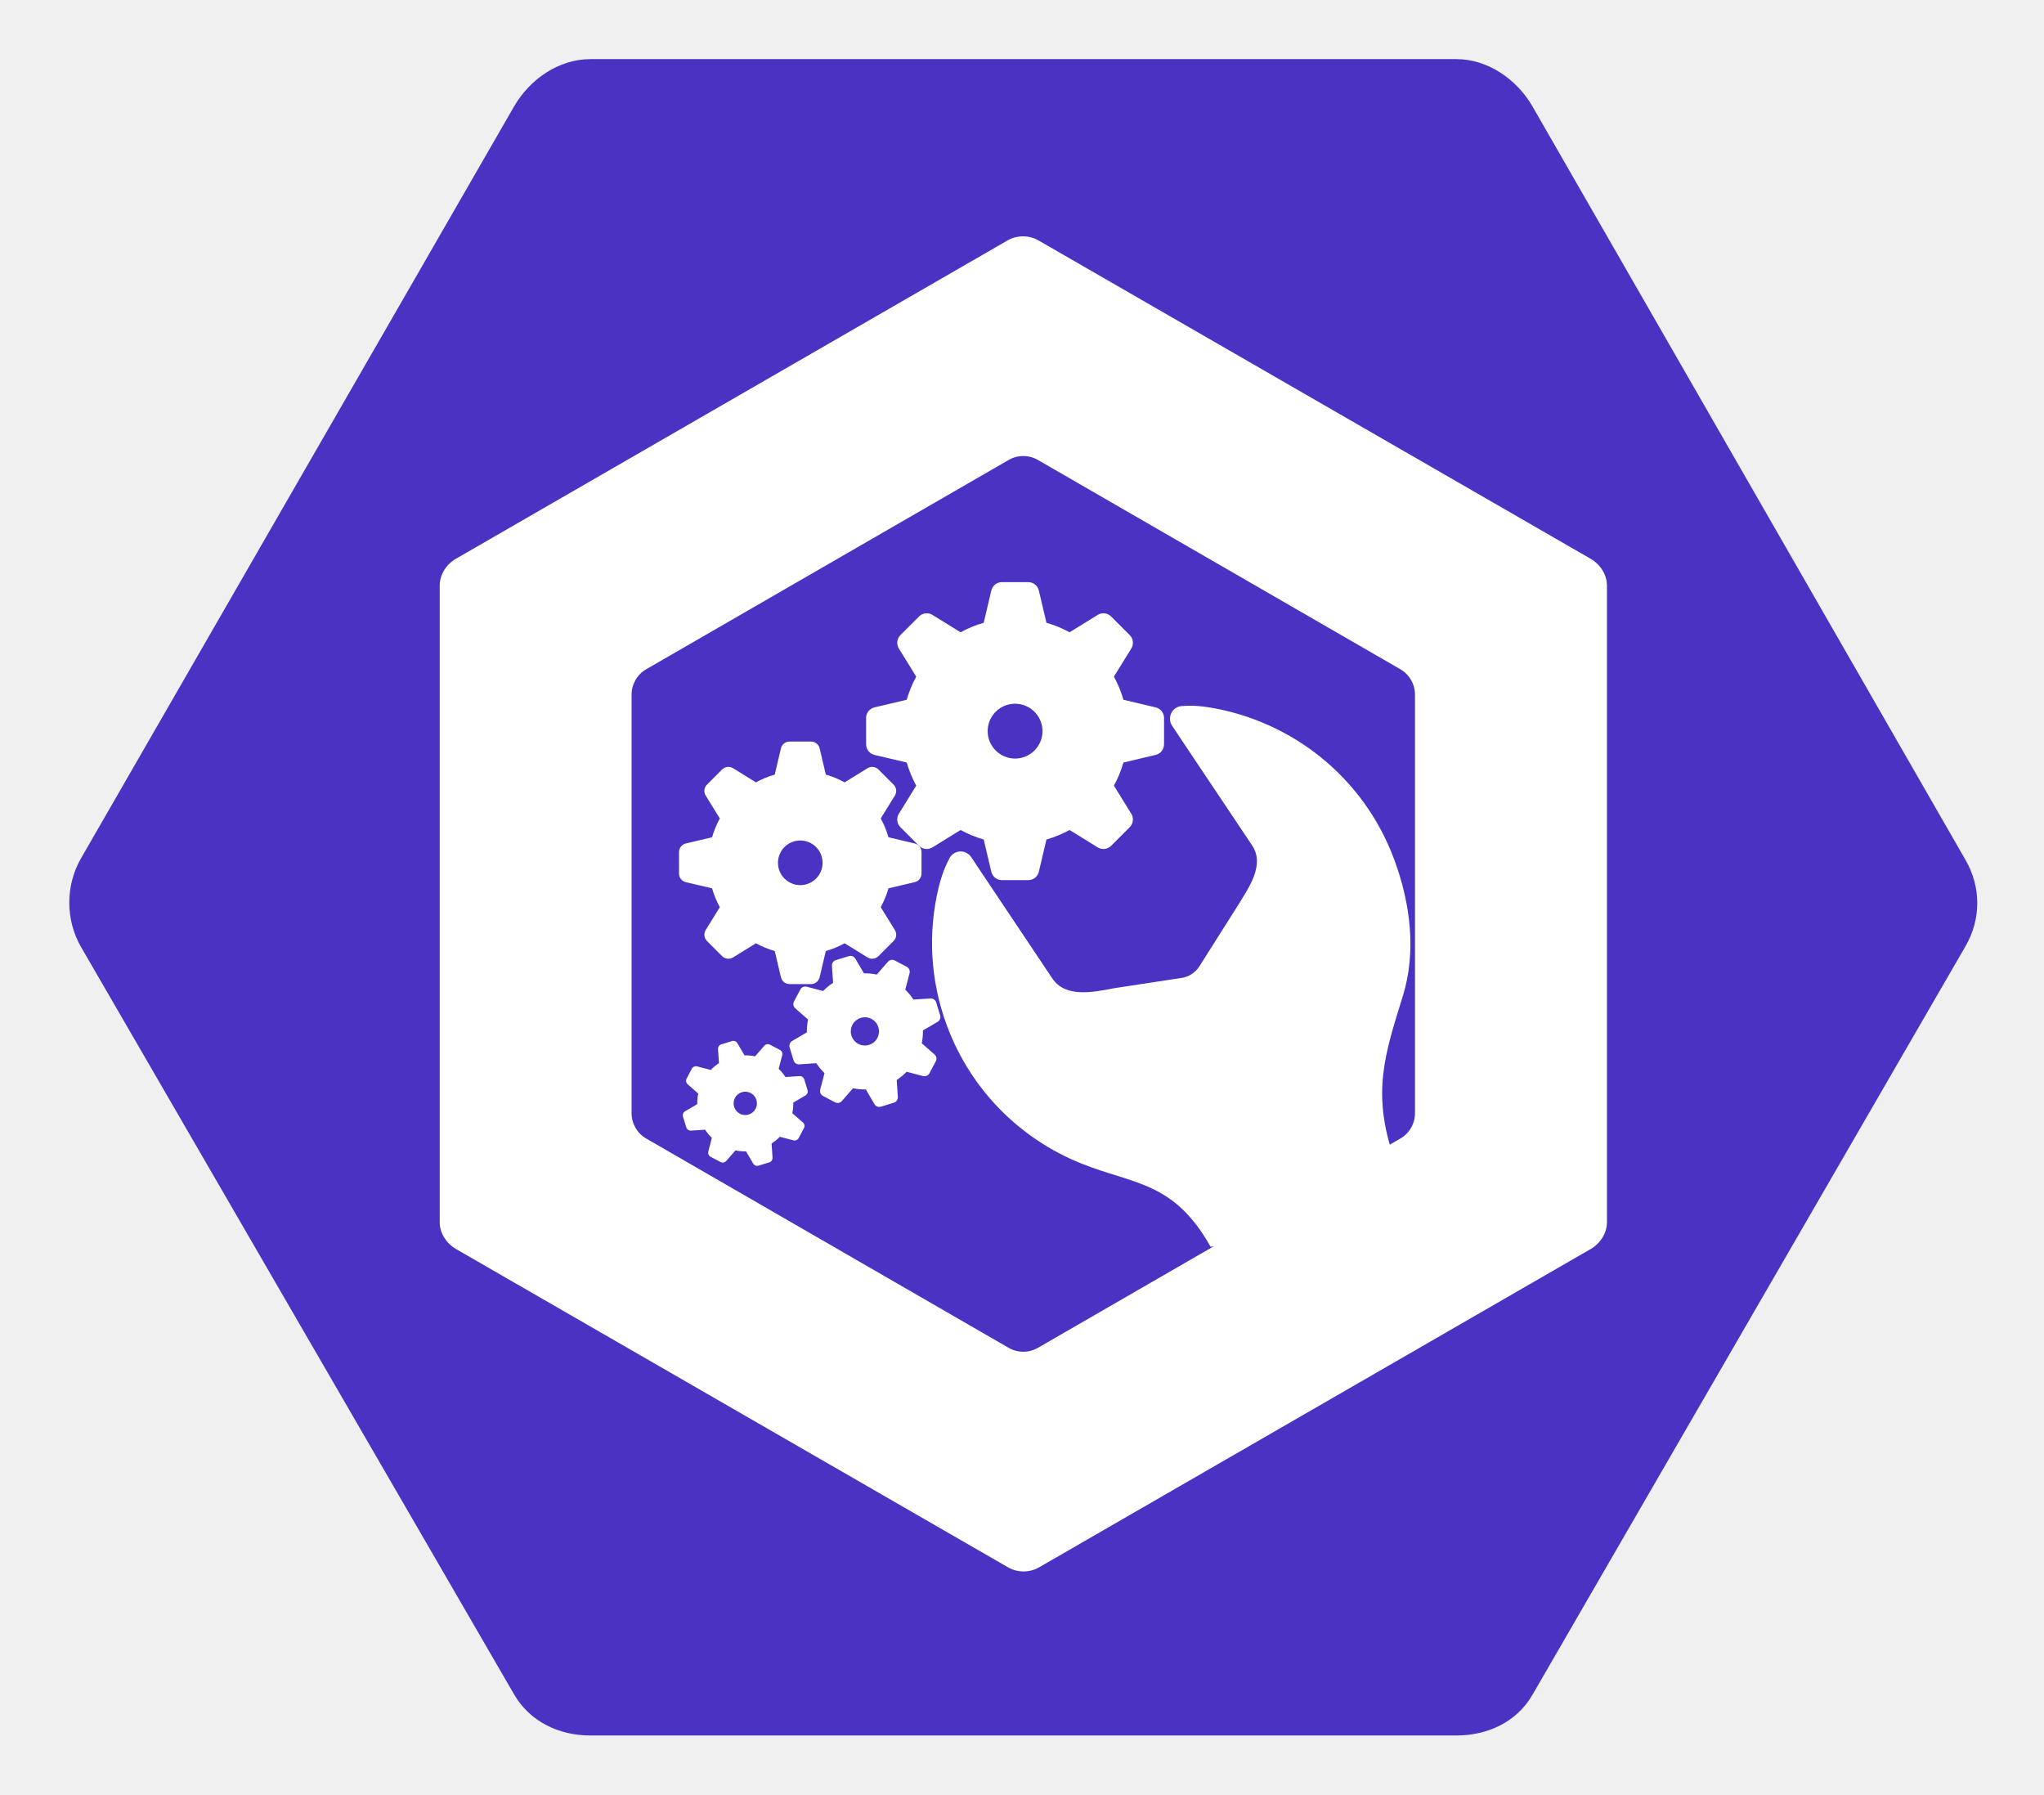
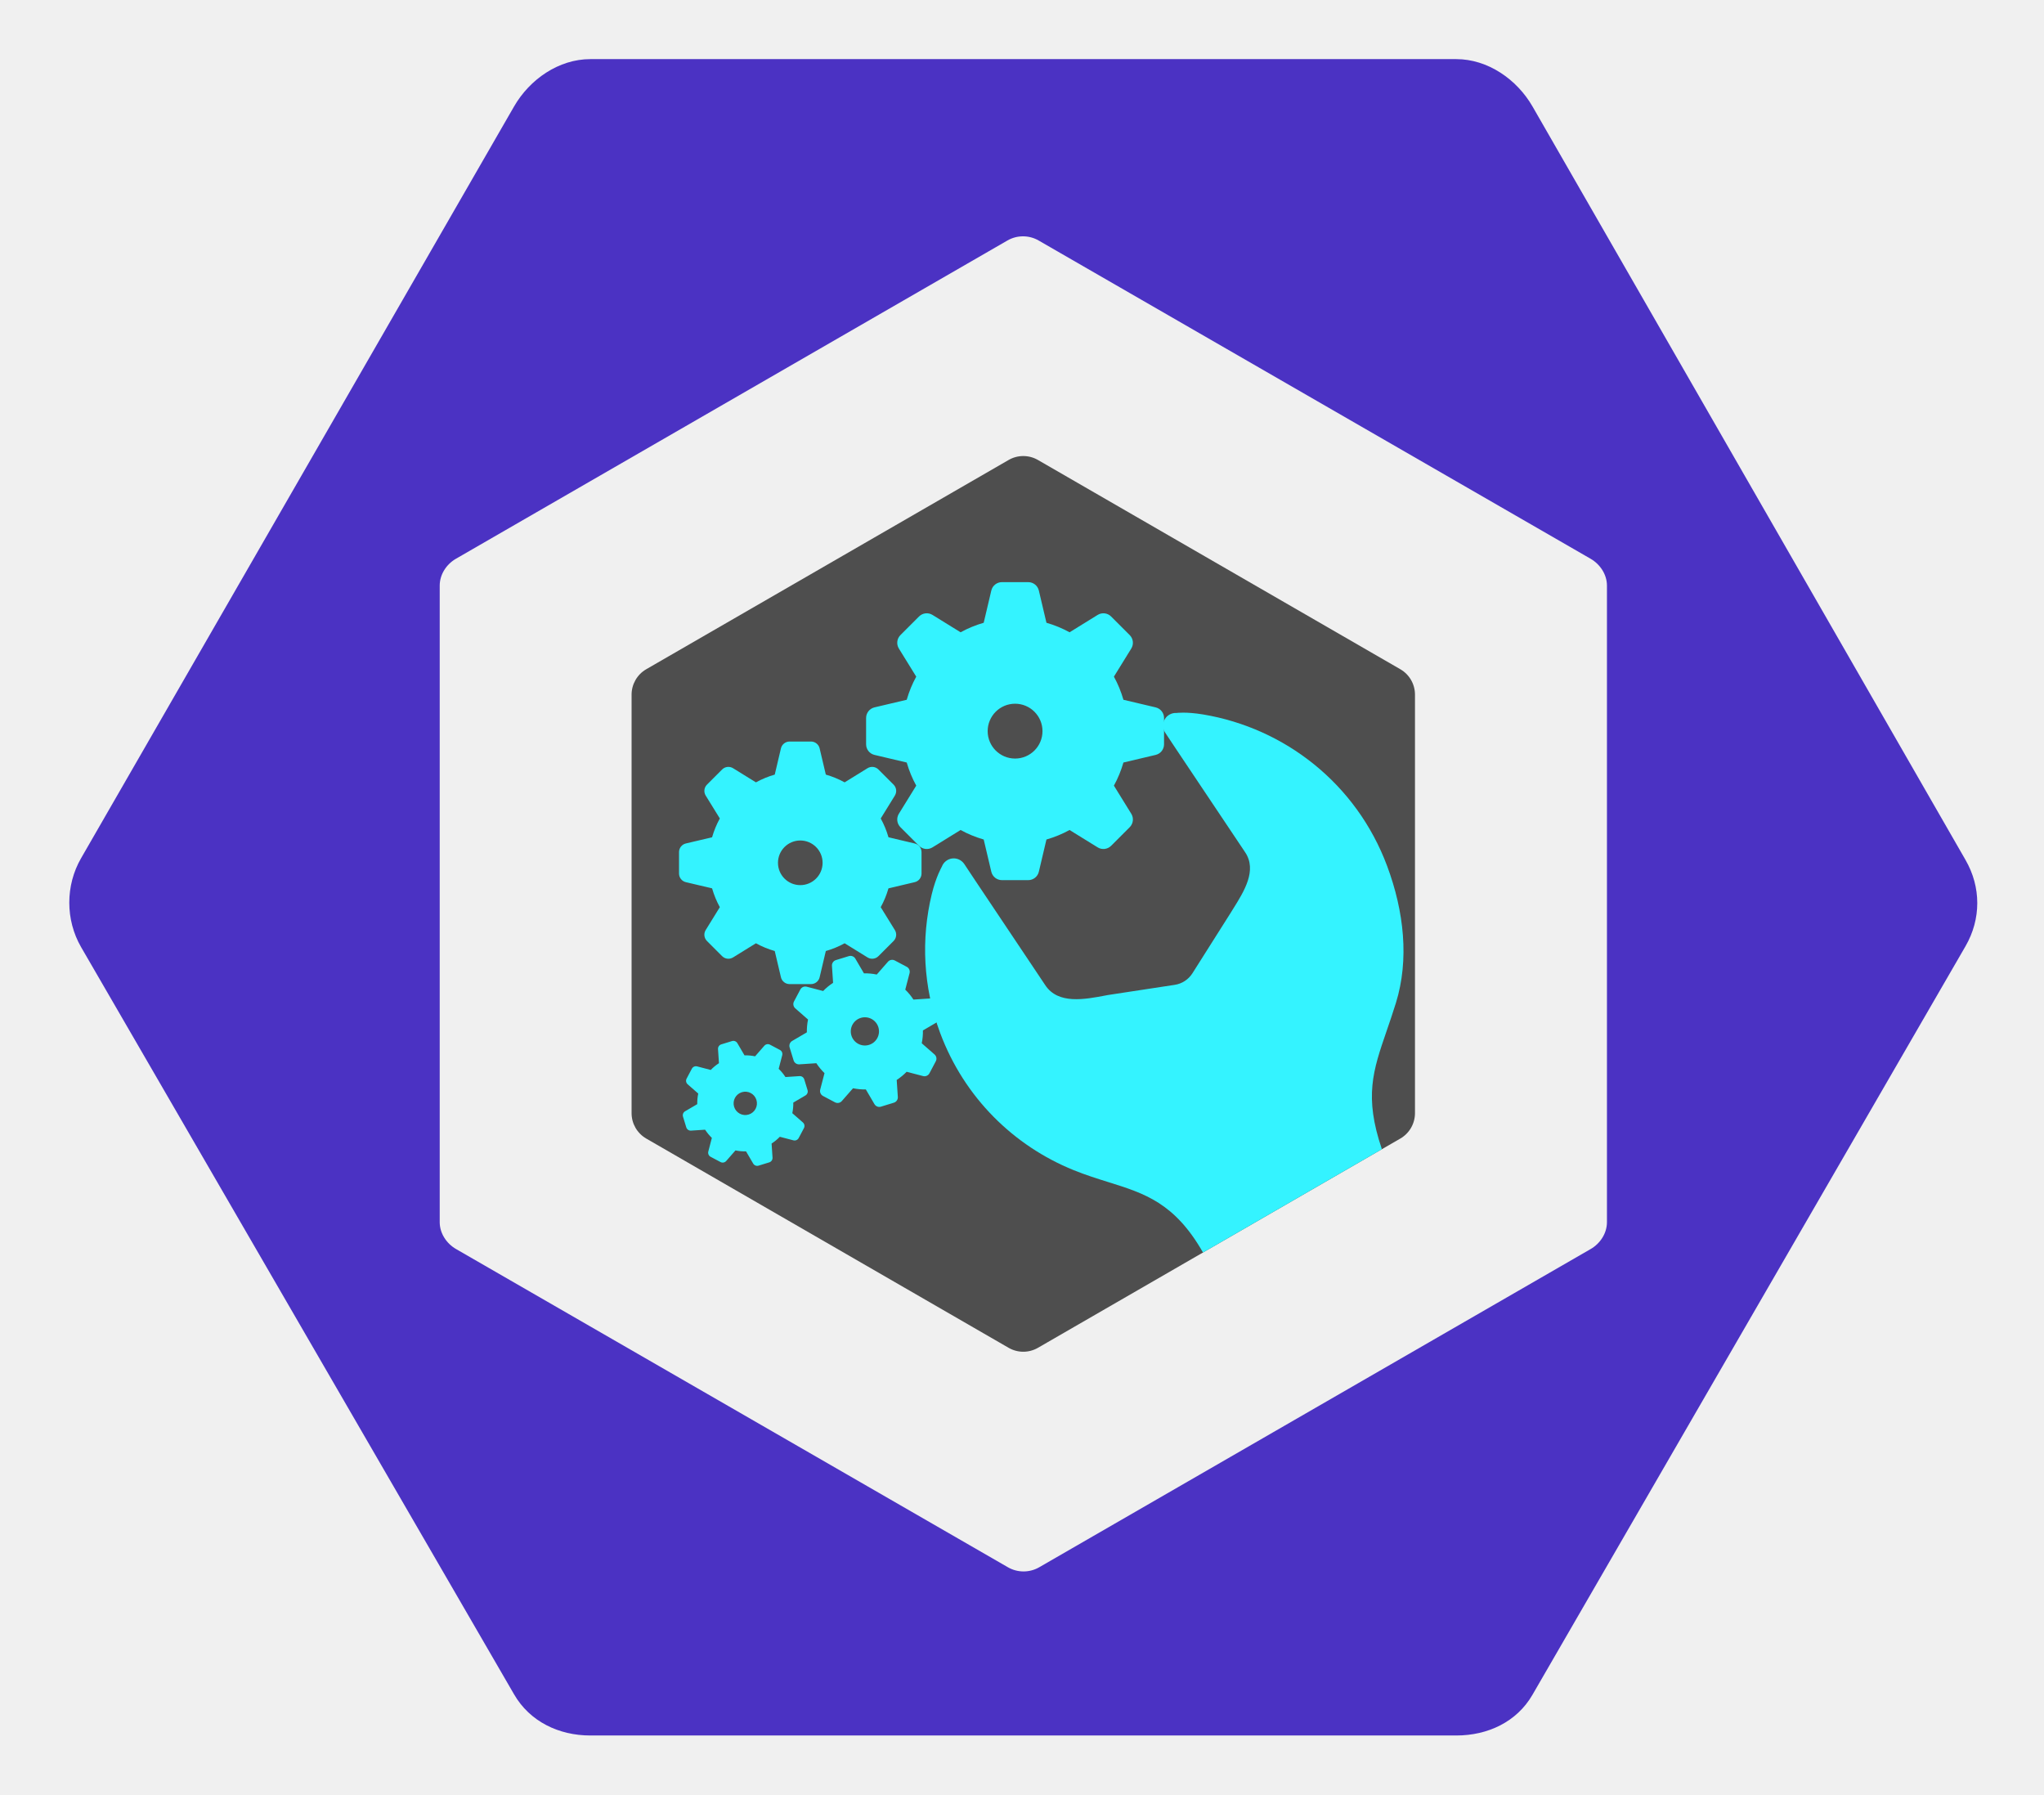
<svg xmlns="http://www.w3.org/2000/svg" width="295" height="259" viewBox="0 0 295 259" fill="none">
-   <path d="M57.24 72.513L144.276 22.274C146.454 21.016 149.139 21.016 151.317 22.274L238.355 72.513C240.531 73.77 241.876 76.093 241.876 78.609V179.086C241.876 181.6 240.531 183.925 238.355 185.184L151.317 235.423C149.139 236.681 146.454 236.681 144.276 235.423L57.24 185.184C55.062 183.927 53.719 181.602 53.719 179.086V78.609C53.721 76.093 55.063 73.77 57.24 72.513Z" fill="white" />
-   <path d="M93.269 96.568L145.569 66.372C146.878 65.616 148.491 65.616 149.8 66.372L202.102 96.568C203.41 97.324 204.217 98.72 204.217 100.232V160.623C204.217 162.133 203.41 163.531 202.102 164.288L149.8 194.483C148.491 195.239 146.878 195.239 145.569 194.483L93.269 164.288C91.96 163.532 91.153 162.135 91.153 160.623V100.232C91.154 98.72 91.961 97.324 93.269 96.568Z" fill="#4B32C3" />
-   <path d="M132.014 121.709L128.23 120.816C127.955 119.862 127.581 118.951 127.111 118.1L129.151 114.798C129.464 114.292 129.387 113.639 128.967 113.219L126.781 111.033C126.362 110.614 125.709 110.537 125.203 110.85L121.902 112.89C121.05 112.42 120.139 112.046 119.186 111.771L118.293 107.986C118.156 107.409 117.64 107 117.047 107H113.955C113.361 107 112.845 107.409 112.709 107.986L111.816 111.771C110.862 112.046 109.951 112.419 109.1 112.89L105.798 110.848C105.293 110.537 104.639 110.613 104.219 111.033L102.033 113.219C101.613 113.638 101.537 114.293 101.849 114.797L103.89 118.1C103.42 118.951 103.046 119.862 102.771 120.815L98.986 121.708C98.409 121.845 98 122.361 98 122.955V126.046C98 126.639 98.409 127.156 98.986 127.292L102.771 128.185C103.047 129.139 103.42 130.049 103.89 130.9L101.848 134.203C101.537 134.709 101.613 135.362 102.033 135.782L104.219 137.968C104.638 138.388 105.293 138.464 105.797 138.152L109.1 136.11C109.952 136.58 110.863 136.954 111.816 137.229L112.709 141.014C112.845 141.592 113.361 142 113.955 142H117.047C117.64 142 118.156 141.592 118.293 141.014L119.186 137.229C120.139 136.954 121.049 136.58 121.901 136.11L125.203 138.151C125.709 138.464 126.362 138.387 126.781 137.967L128.968 135.781C129.387 135.362 129.464 134.708 129.151 134.202L127.11 130.901C127.581 130.049 127.954 129.139 128.229 128.185L132.014 127.292C132.593 127.155 133 126.64 133 126.046V122.954C133 122.361 132.592 121.845 132.014 121.709ZM115.5 127.72C113.723 127.72 112.281 126.278 112.281 124.5C112.281 122.722 113.723 121.279 115.5 121.279C117.279 121.279 118.721 122.722 118.721 124.5C118.721 126.278 117.279 127.72 115.5 127.72Z" fill="white" />
-   <path d="M134.285 144.071L131.833 144.234C131.49 143.709 131.095 143.228 130.652 142.801L131.272 140.427C131.367 140.063 131.199 139.683 130.868 139.507L129.14 138.592C128.809 138.416 128.401 138.491 128.153 138.774L126.537 140.62C125.935 140.494 125.315 140.438 124.688 140.448L123.446 138.327C123.256 138.004 122.868 137.853 122.51 137.963L120.641 138.537C120.282 138.647 120.047 138.99 120.071 139.364L120.234 141.817C119.709 142.161 119.228 142.555 118.801 142.998L116.427 142.377C116.064 142.283 115.683 142.45 115.507 142.782L114.592 144.509C114.416 144.84 114.492 145.25 114.774 145.497L116.621 147.113C116.495 147.716 116.438 148.335 116.449 148.962L114.327 150.205C114.004 150.395 113.853 150.782 113.963 151.141L114.537 153.009C114.647 153.368 114.99 153.604 115.364 153.579L117.818 153.416C118.161 153.941 118.556 154.421 118.998 154.848L118.377 157.224C118.283 157.587 118.451 157.968 118.782 158.144L120.509 159.059C120.841 159.234 121.25 159.159 121.497 158.876L123.114 157.029C123.716 157.155 124.336 157.212 124.962 157.201L126.205 159.322C126.395 159.646 126.783 159.797 127.141 159.687L129.01 159.112C129.368 159.002 129.604 158.66 129.579 158.285L129.416 155.832C129.941 155.489 130.422 155.094 130.849 154.652L133.224 155.272C133.587 155.367 133.967 155.199 134.143 154.868L135.058 153.14C135.234 152.809 135.159 152.4 134.876 152.153L133.029 150.536C133.156 149.934 133.212 149.315 133.201 148.688L135.323 147.445C135.647 147.255 135.797 146.868 135.687 146.509L135.113 144.64C135.003 144.282 134.66 144.046 134.285 144.071ZM125.423 150.771C124.349 151.101 123.21 150.497 122.88 149.423C122.549 148.348 123.153 147.209 124.227 146.879C125.301 146.548 126.441 147.152 126.771 148.227C127.101 149.301 126.498 150.44 125.423 150.771Z" fill="white" />
-   <path d="M115.389 155.277L113.36 155.412C113.076 154.977 112.749 154.579 112.383 154.225L112.896 152.261C112.974 151.96 112.836 151.645 112.562 151.5L111.132 150.743C110.858 150.597 110.52 150.66 110.315 150.893L108.978 152.421C108.48 152.317 107.967 152.27 107.448 152.279L106.42 150.523C106.263 150.256 105.942 150.131 105.645 150.222L104.099 150.697C103.802 150.788 103.607 151.072 103.628 151.382L103.763 153.411C103.328 153.696 102.93 154.022 102.577 154.389L100.612 153.875C100.311 153.797 99.996 153.935 99.851 154.21L99.094 155.639C98.948 155.913 99.011 156.252 99.244 156.456L100.772 157.794C100.668 158.292 100.621 158.805 100.63 159.324L98.875 160.352C98.607 160.509 98.482 160.83 98.573 161.127L99.048 162.673C99.14 162.969 99.423 163.165 99.733 163.144L101.763 163.009C102.047 163.443 102.373 163.841 102.739 164.194L102.226 166.16C102.148 166.461 102.287 166.776 102.561 166.921L103.99 167.678C104.264 167.824 104.603 167.761 104.807 167.528L106.145 165.999C106.644 166.103 107.156 166.15 107.675 166.141L108.703 167.896C108.86 168.164 109.181 168.289 109.478 168.198L111.024 167.723C111.321 167.632 111.516 167.348 111.495 167.038L111.36 165.008C111.794 164.724 112.192 164.398 112.546 164.032L114.511 164.545C114.812 164.623 115.126 164.485 115.272 164.21L116.029 162.781C116.174 162.507 116.112 162.169 115.878 161.964L114.35 160.626C114.455 160.128 114.501 159.616 114.492 159.097L116.248 158.068C116.516 157.911 116.64 157.591 116.549 157.294L116.074 155.748C115.983 155.451 115.699 155.256 115.389 155.277ZM108.056 160.82C107.167 161.093 106.225 160.594 105.951 159.705C105.678 158.816 106.178 157.873 107.066 157.6C107.955 157.326 108.898 157.826 109.171 158.715C109.445 159.604 108.945 160.547 108.056 160.82Z" fill="white" />
-   <path d="M166.788 102.071L162.14 100.973C161.801 99.802 161.342 98.683 160.765 97.637L163.272 93.58C163.655 92.959 163.561 92.157 163.046 91.641L160.359 88.954C159.844 88.44 159.042 88.346 158.421 88.729L154.365 91.236C153.319 90.659 152.2 90.2 151.028 89.861L149.931 85.211C149.763 84.502 149.129 84 148.401 84H144.601C143.873 84 143.239 84.502 143.071 85.211L141.973 89.861C140.802 90.2 139.683 90.657 138.637 91.236L134.58 88.728C133.959 88.346 133.157 88.439 132.641 88.954L129.954 91.64C129.439 92.156 129.346 92.959 129.728 93.579L132.236 97.637C131.658 98.683 131.2 99.802 130.862 100.973L126.211 102.07C125.502 102.239 125 102.872 125 103.601V107.4C125 108.128 125.502 108.763 126.211 108.93L130.862 110.028C131.2 111.199 131.658 112.317 132.236 113.363L129.728 117.421C129.346 118.042 129.439 118.845 129.954 119.361L132.64 122.047C133.156 122.562 133.959 122.656 134.579 122.272L138.637 119.764C139.684 120.342 140.803 120.8 141.973 121.138L143.071 125.788C143.239 126.499 143.873 127 144.601 127H148.401C149.129 127 149.763 126.499 149.931 125.788L151.028 121.138C152.199 120.8 153.318 120.342 154.364 119.764L158.421 122.272C159.042 122.655 159.844 122.561 160.36 122.046L163.047 119.359C163.561 118.844 163.655 118.042 163.272 117.42L160.764 113.364C161.343 112.318 161.8 111.199 162.139 110.028L166.789 108.93C167.5 108.762 168 108.129 168 107.4V103.6C168 102.873 167.499 102.239 166.788 102.071ZM146.501 109.456C144.317 109.456 142.545 107.684 142.545 105.5C142.545 103.315 144.317 101.543 146.501 101.543C148.685 101.543 150.457 103.315 150.457 105.5C150.457 107.684 148.685 109.456 146.501 109.456Z" fill="white" />
-   <path d="M174.649 102.094C172.189 101.683 170.791 101.878 170.791 101.878C170.102 101.839 169.442 102.195 169.1 102.793C168.755 103.399 168.777 104.136 169.165 104.72L170.889 107.312L180.711 121.987C182.597 124.82 180.227 128.097 178.553 130.819L173.094 139.445C172.523 140.342 171.596 140.949 170.545 141.108L160.855 142.585C157.644 143.2 153.75 143.997 151.864 141.165L141.809 126.143L140.172 123.678C139.788 123.104 139.113 122.791 138.431 122.872C137.744 122.956 137.167 123.417 136.929 124.063C136.929 124.063 136.091 125.49 135.474 128.038C133.923 134.456 134.205 141.383 136.681 148.035C140.177 157.406 147.336 164.352 155.938 167.839C163.58 170.934 169.372 170.391 174.719 179.901C174.782 179.897 174.84 179.894 174.896 179.887C179.374 179.396 183.759 178.194 187.904 176.33C192.049 174.465 195.857 171.981 199.195 168.956C199.87 168.344 200.532 167.703 201.171 167.048C197.952 157.701 199.855 152.144 202.469 143.707C204.395 137.475 203.645 130.527 201.2 123.968C196.756 112.043 186.379 104.055 174.649 102.094Z" fill="white" />
+   <path d="M93.269 96.568L145.569 66.372C146.878 65.616 148.491 65.616 149.8 66.372L202.102 96.568C203.41 97.324 204.217 98.72 204.217 100.232V160.623C204.217 162.133 203.41 163.531 202.102 164.288L149.8 194.483C148.491 195.239 146.878 195.239 145.569 194.483L93.269 164.288C91.96 163.532 91.153 162.135 91.153 160.623V100.232C91.154 98.72 91.961 97.324 93.269 96.568Z" fill="#4E4E4E" />
+   <path d="M132.014 121.709L128.23 120.816C127.955 119.862 127.581 118.951 127.111 118.1L129.151 114.798C129.464 114.292 129.387 113.639 128.967 113.219L126.781 111.033C126.362 110.614 125.709 110.537 125.203 110.85L121.902 112.89C121.05 112.42 120.139 112.046 119.186 111.771L118.293 107.986C118.156 107.409 117.64 107 117.047 107H113.955C113.361 107 112.845 107.409 112.709 107.986L111.816 111.771C110.862 112.046 109.951 112.419 109.1 112.89L105.798 110.848C105.293 110.537 104.639 110.613 104.219 111.033L102.033 113.219C101.613 113.638 101.537 114.293 101.849 114.797L103.89 118.1C103.42 118.951 103.046 119.862 102.771 120.815L98.986 121.708C98.409 121.845 98 122.361 98 122.955V126.046C98 126.639 98.409 127.156 98.986 127.292L102.771 128.185C103.047 129.139 103.42 130.049 103.89 130.9L101.848 134.203C101.537 134.709 101.613 135.362 102.033 135.782L104.219 137.968C104.638 138.388 105.293 138.464 105.797 138.152L109.1 136.11C109.952 136.58 110.863 136.954 111.816 137.229L112.709 141.014C112.845 141.592 113.361 142 113.955 142H117.047C117.64 142 118.156 141.592 118.293 141.014L119.186 137.229C120.139 136.954 121.049 136.58 121.901 136.11L125.203 138.151C125.709 138.464 126.362 138.387 126.781 137.967L128.968 135.781C129.387 135.362 129.464 134.708 129.151 134.202L127.11 130.901C127.581 130.049 127.954 129.139 128.229 128.185L132.014 127.292C132.593 127.155 133 126.64 133 126.046V122.954C133 122.361 132.592 121.845 132.014 121.709ZM115.5 127.72C113.723 127.72 112.281 126.278 112.281 124.5C112.281 122.722 113.723 121.279 115.5 121.279C117.279 121.279 118.721 122.722 118.721 124.5C118.721 126.278 117.279 127.72 115.5 127.72Z" fill="#34F3FF" />
+   <path d="M134.285 144.071L131.833 144.234C131.49 143.709 131.095 143.228 130.652 142.801L131.272 140.427C131.367 140.063 131.199 139.683 130.868 139.507L129.14 138.592C128.809 138.416 128.401 138.491 128.153 138.774L126.537 140.62C125.935 140.494 125.315 140.438 124.688 140.448L123.446 138.327C123.256 138.004 122.868 137.853 122.51 137.963L120.641 138.537C120.282 138.647 120.047 138.99 120.071 139.364L120.234 141.817C119.709 142.161 119.228 142.555 118.801 142.998L116.427 142.377C116.064 142.283 115.683 142.45 115.507 142.782L114.592 144.509C114.416 144.84 114.492 145.25 114.774 145.497L116.621 147.113C116.495 147.716 116.438 148.335 116.449 148.962L114.327 150.205C114.004 150.395 113.853 150.782 113.963 151.141L114.537 153.009C114.647 153.368 114.99 153.604 115.364 153.579L117.818 153.416C118.161 153.941 118.556 154.421 118.998 154.848L118.377 157.224C118.283 157.587 118.451 157.968 118.782 158.144L120.509 159.059C120.841 159.234 121.25 159.159 121.497 158.876L123.114 157.029C123.716 157.155 124.336 157.212 124.962 157.201L126.205 159.322C126.395 159.646 126.783 159.797 127.141 159.687L129.01 159.112C129.368 159.002 129.604 158.66 129.579 158.285L129.416 155.832C129.941 155.489 130.422 155.094 130.849 154.652L133.224 155.272C133.587 155.367 133.967 155.199 134.143 154.868L135.058 153.14C135.234 152.809 135.159 152.4 134.876 152.153L133.029 150.536C133.156 149.934 133.212 149.315 133.201 148.688L135.323 147.445C135.647 147.255 135.797 146.868 135.687 146.509L135.113 144.64C135.003 144.282 134.66 144.046 134.285 144.071ZM125.423 150.771C124.349 151.101 123.21 150.497 122.88 149.423C122.549 148.348 123.153 147.209 124.227 146.879C125.301 146.548 126.441 147.152 126.771 148.227C127.101 149.301 126.498 150.44 125.423 150.771Z" fill="#34F3FF" />
+   <path d="M115.389 155.277L113.36 155.412C113.076 154.977 112.749 154.579 112.383 154.225L112.896 152.261C112.974 151.96 112.836 151.645 112.562 151.5L111.132 150.743C110.858 150.597 110.52 150.66 110.315 150.893L108.978 152.421C108.48 152.317 107.967 152.27 107.448 152.279L106.42 150.523C106.263 150.256 105.942 150.131 105.645 150.222L104.099 150.697C103.802 150.788 103.607 151.072 103.628 151.382L103.763 153.411C103.328 153.696 102.93 154.022 102.577 154.389L100.612 153.875C100.311 153.797 99.996 153.935 99.851 154.21L99.094 155.639C98.948 155.913 99.011 156.252 99.244 156.456L100.772 157.794C100.668 158.292 100.621 158.805 100.63 159.324L98.875 160.352C98.607 160.509 98.482 160.83 98.573 161.127L99.048 162.673C99.14 162.969 99.423 163.165 99.733 163.144L101.763 163.009C102.047 163.443 102.373 163.841 102.739 164.194L102.226 166.16C102.148 166.461 102.287 166.776 102.561 166.921L103.99 167.678C104.264 167.824 104.603 167.761 104.807 167.528L106.145 165.999C106.644 166.103 107.156 166.15 107.675 166.141L108.703 167.896C108.86 168.164 109.181 168.289 109.478 168.198L111.024 167.723C111.321 167.632 111.516 167.348 111.495 167.038L111.36 165.008C111.794 164.724 112.192 164.398 112.546 164.032L114.511 164.545C114.812 164.623 115.126 164.485 115.272 164.21L116.029 162.781C116.174 162.507 116.112 162.169 115.878 161.964L114.35 160.626C114.455 160.128 114.501 159.616 114.492 159.097L116.248 158.068C116.516 157.911 116.64 157.591 116.549 157.294L116.074 155.748C115.983 155.451 115.699 155.256 115.389 155.277ZM108.056 160.82C107.167 161.093 106.225 160.594 105.951 159.705C105.678 158.816 106.178 157.873 107.066 157.6C107.955 157.326 108.898 157.826 109.171 158.715C109.445 159.604 108.945 160.547 108.056 160.82Z" fill="#34F3FF" />
+   <path d="M166.788 102.071L162.14 100.973C161.801 99.802 161.342 98.683 160.765 97.637L163.272 93.58C163.655 92.959 163.561 92.157 163.046 91.641L160.359 88.954C159.844 88.44 159.042 88.346 158.421 88.729L154.365 91.236C153.319 90.659 152.2 90.2 151.028 89.861L149.931 85.211C149.763 84.502 149.129 84 148.401 84H144.601C143.873 84 143.239 84.502 143.071 85.211L141.973 89.861C140.802 90.2 139.683 90.657 138.637 91.236L134.58 88.728C133.959 88.346 133.157 88.439 132.641 88.954L129.954 91.64C129.439 92.156 129.346 92.959 129.728 93.579L132.236 97.637C131.658 98.683 131.2 99.802 130.862 100.973L126.211 102.07C125.502 102.239 125 102.872 125 103.601V107.4C125 108.128 125.502 108.763 126.211 108.93L130.862 110.028C131.2 111.199 131.658 112.317 132.236 113.363L129.728 117.421C129.346 118.042 129.439 118.845 129.954 119.361L132.64 122.047C133.156 122.562 133.959 122.656 134.579 122.272L138.637 119.764C139.684 120.342 140.803 120.8 141.973 121.138L143.071 125.788C143.239 126.499 143.873 127 144.601 127H148.401C149.129 127 149.763 126.499 149.931 125.788L151.028 121.138C152.199 120.8 153.318 120.342 154.364 119.764L158.421 122.272C159.042 122.655 159.844 122.561 160.36 122.046L163.047 119.359C163.561 118.844 163.655 118.042 163.272 117.42L160.764 113.364C161.343 112.318 161.8 111.199 162.139 110.028L166.789 108.93C167.5 108.762 168 108.129 168 107.4V103.6C168 102.873 167.499 102.239 166.788 102.071ZM146.501 109.456C144.317 109.456 142.545 107.684 142.545 105.5C142.545 103.315 144.317 101.543 146.501 101.543C148.685 101.543 150.457 103.315 150.457 105.5C150.457 107.684 148.685 109.456 146.501 109.456Z" fill="#34F3FF" />
+   <path fill-rule="evenodd" clip-rule="evenodd" d="M199.44 165.825L173.622 180.73C169.537 173.565 165.189 172.206 159.952 170.569C158.368 170.074 156.702 169.553 154.938 168.839C146.336 165.352 139.177 158.406 135.681 149.035C133.205 142.383 132.923 135.456 134.474 129.038C135.091 126.49 135.929 125.063 135.929 125.063C136.167 124.417 136.744 123.956 137.431 123.872C138.113 123.791 138.788 124.104 139.172 124.678L140.809 127.143L150.864 142.165C152.72 144.952 156.521 144.224 159.702 143.615C159.753 143.605 159.804 143.595 159.855 143.585L169.545 142.108C170.596 141.949 171.523 141.342 172.094 140.445L177.553 131.819C177.687 131.6 177.826 131.378 177.967 131.153C179.58 128.574 181.445 125.593 179.711 122.987L169.889 108.312L168.165 105.72C167.777 105.136 167.755 104.399 168.1 103.793C168.442 103.195 169.102 102.839 169.791 102.878C169.791 102.878 171.189 102.683 173.649 103.094C185.379 105.055 195.756 113.043 200.2 124.968C202.645 131.527 203.395 138.475 201.469 144.707C201.011 146.183 200.555 147.509 200.131 148.742C198.147 154.507 196.865 158.232 199.44 165.825Z" fill="#34F3FF" />
  <path d="M283.667 124.074L221.178 15.361C218.908 11.43 214.715 8.531 210.176 8.531H85.196C80.656 8.531 76.462 11.43 74.192 15.361L11.702 123.835C9.433 127.766 9.433 132.728 11.702 136.66L74.192 244.483C76.462 248.413 80.656 250.423 85.196 250.423H210.175C214.714 250.423 218.908 248.474 221.177 244.542L283.666 136.544C285.938 132.614 285.938 128.005 283.667 124.074ZM231.923 176.351C231.923 177.949 230.961 179.428 229.575 180.228L149.977 226.152C148.593 226.951 146.859 226.951 145.474 226.152L65.815 180.228C64.431 179.428 63.462 177.95 63.462 176.351V84.502C63.462 82.903 64.417 81.426 65.802 80.626L145.397 34.702C146.781 33.901 148.513 33.901 149.897 34.702L229.562 80.626C230.948 81.426 231.923 82.903 231.923 84.502V176.351Z" fill="#4B32C3" />
</svg>
